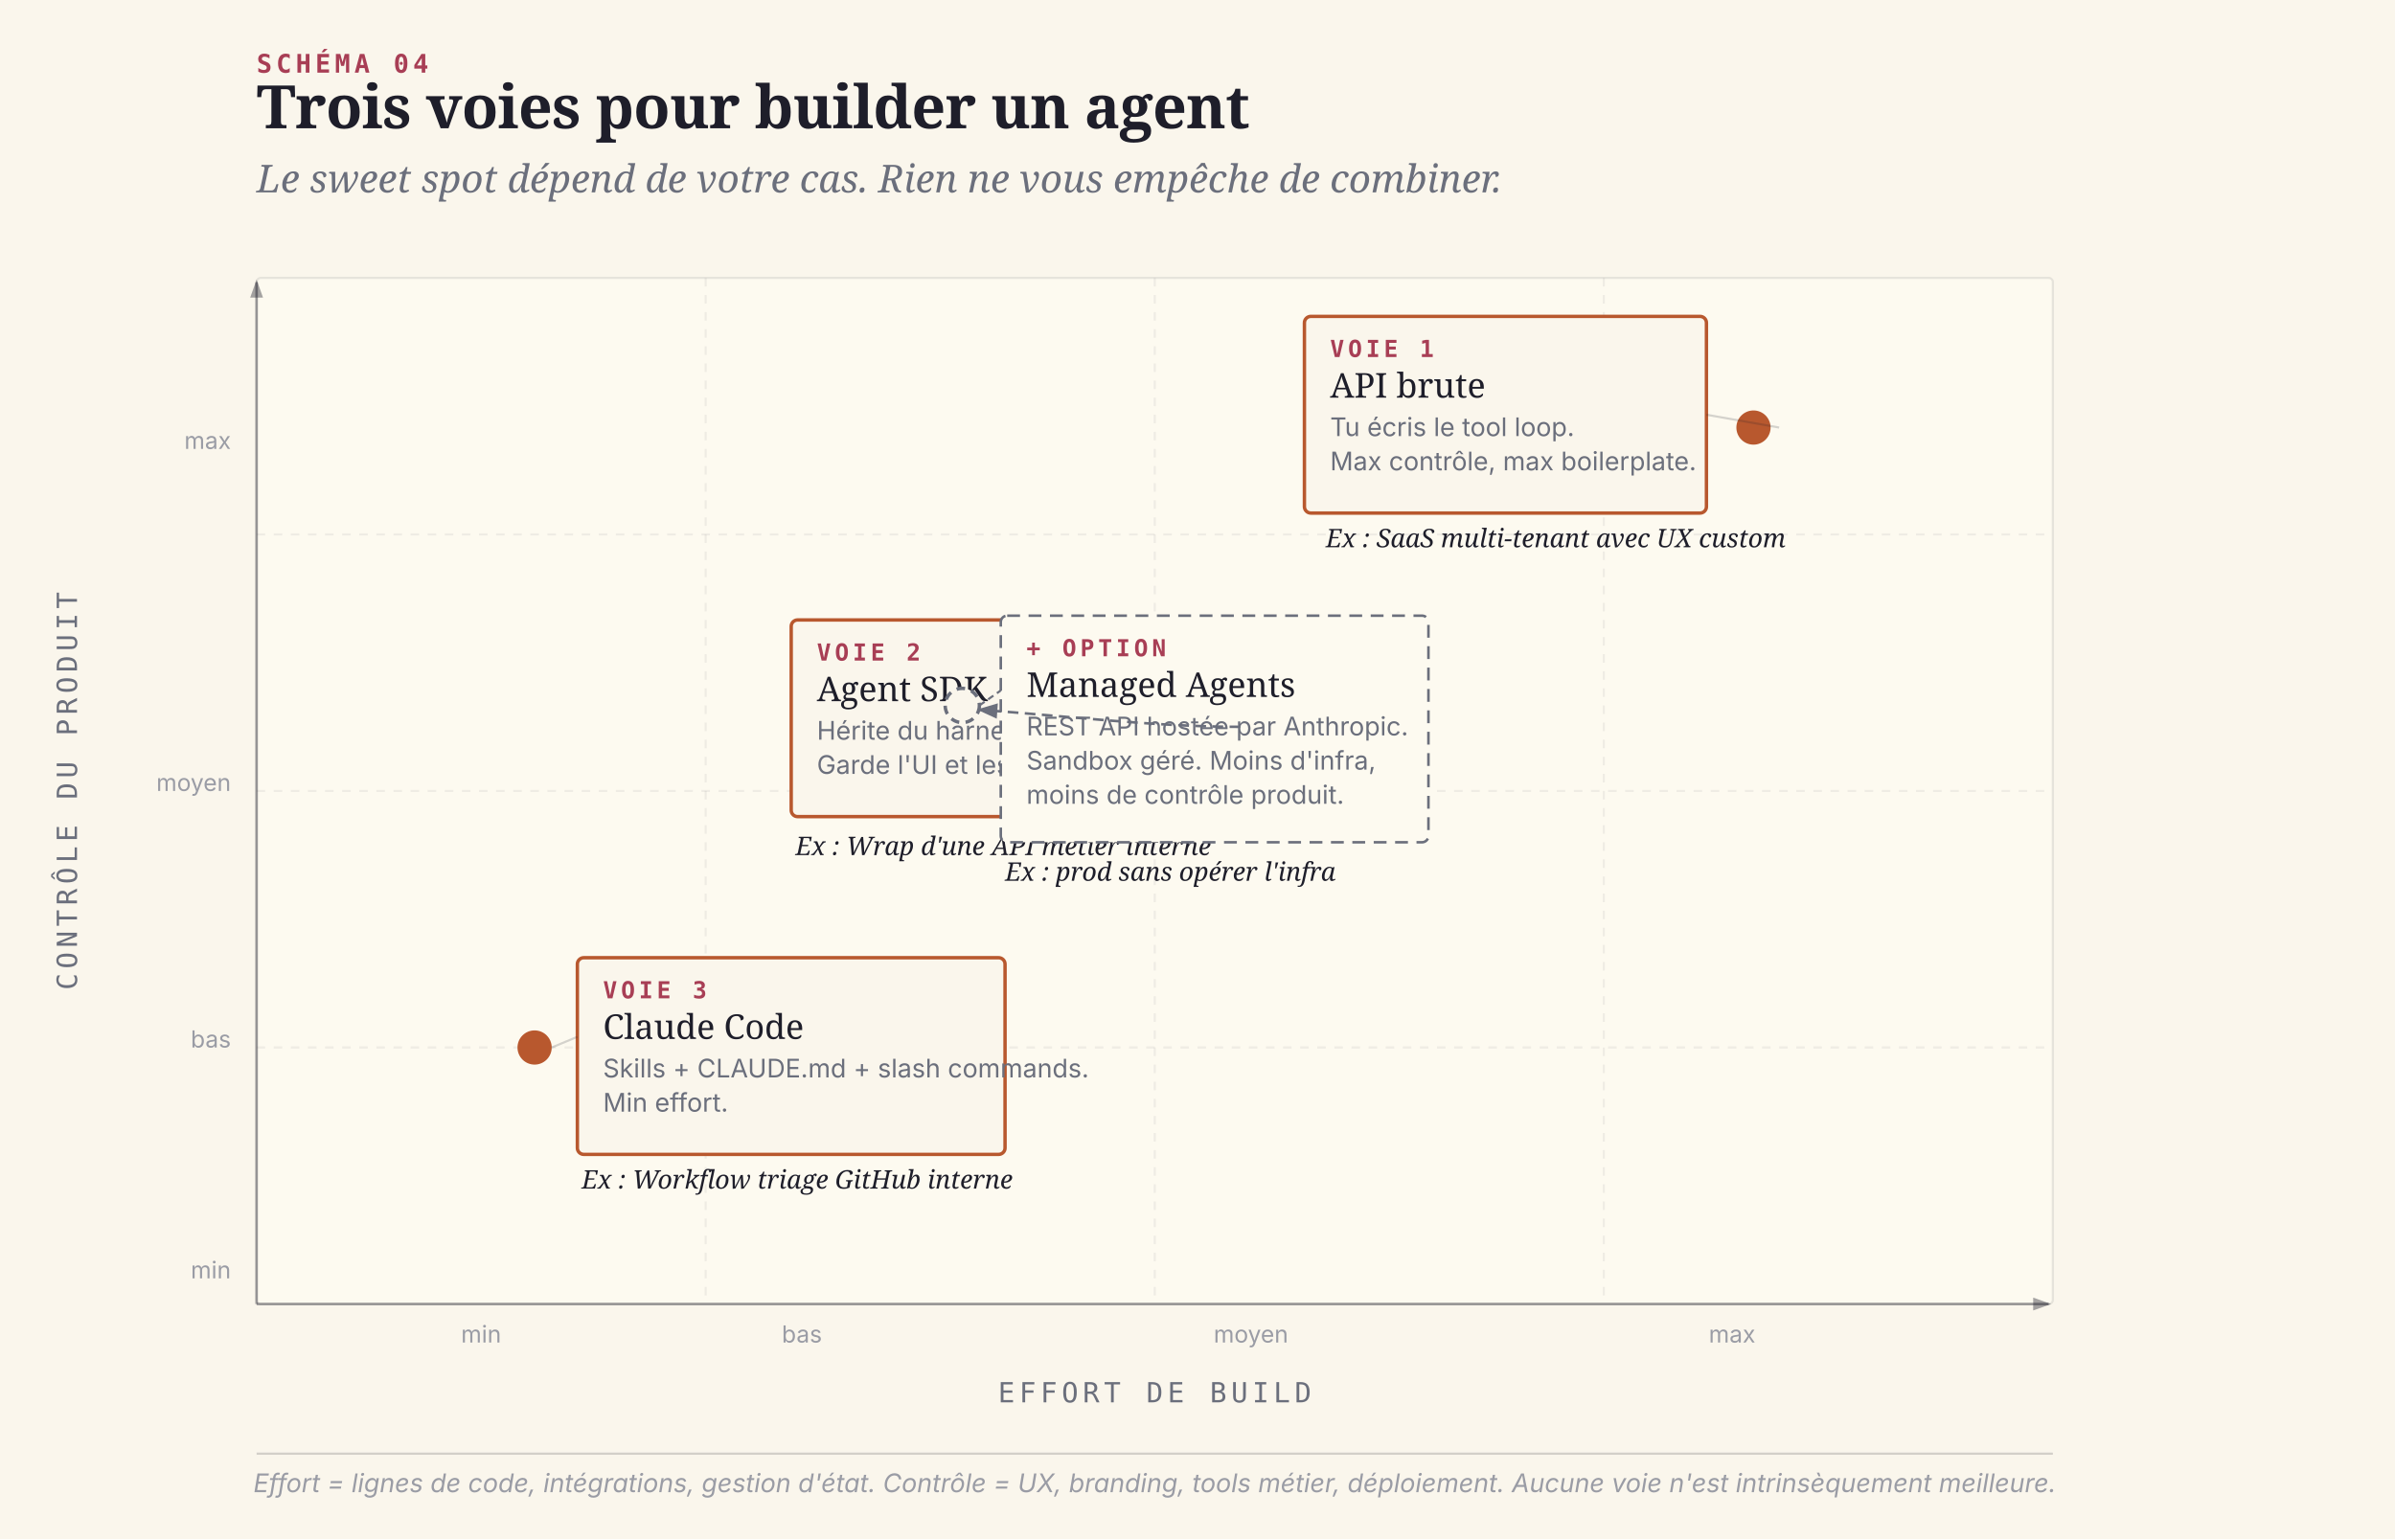
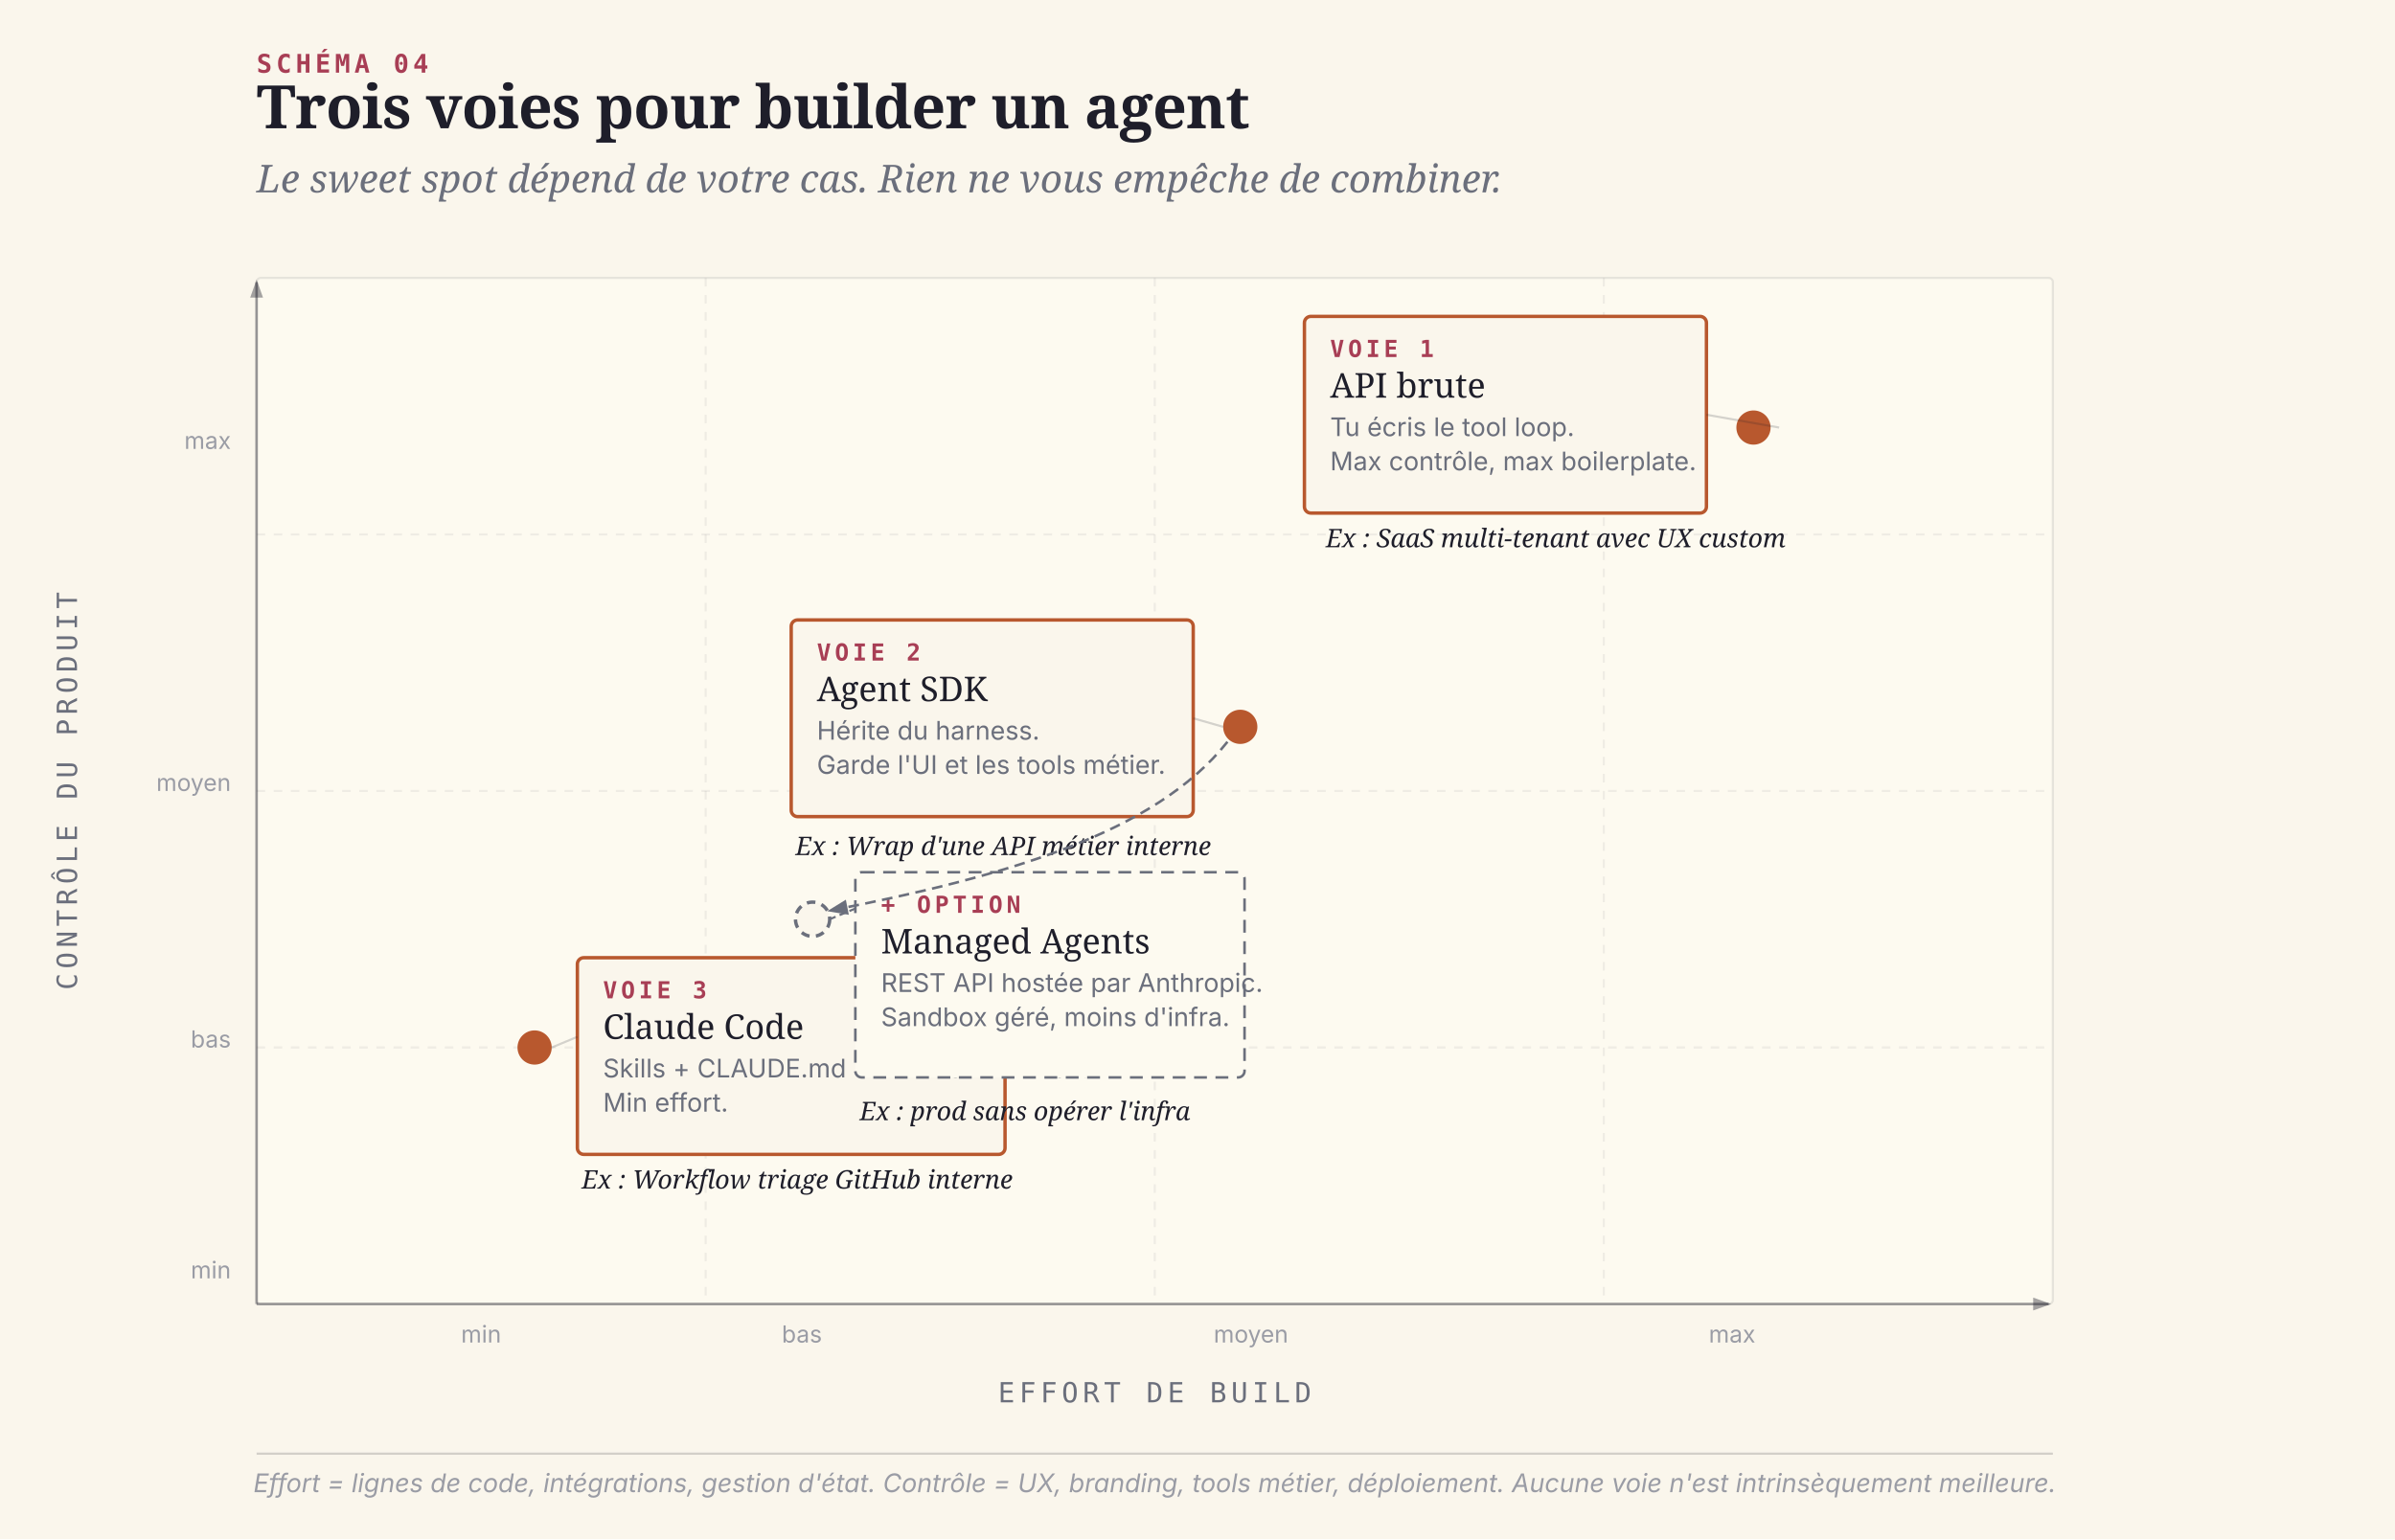
<svg xmlns="http://www.w3.org/2000/svg" viewBox="0 0 1120 720" preserveAspectRatio="xMidYMid meet" role="img" aria-labelledby="title-04">
  <defs>
    <style>
      .serif{font-family:'Fraunces',serif}
      .sans{font-family:'Inter',sans-serif}
      .mono{font-family:'JetBrains Mono',monospace;letter-spacing:0.04em}
      .title{font:600 28px/1.1 'Fraunces',serif;letter-spacing:-0.01em;fill:#1e1e2a}
      .subtitle{font:400 italic 18px/1.3 'Fraunces',serif;fill:#6b6f7c}
      .axis-label{font:500 13px/1.2 'JetBrains Mono',monospace;letter-spacing:0.16em;fill:#6b6f7c}
      .axis-tick{font:400 11px/1 'Inter',sans-serif;fill:#9a9ca5}
      .point-tag{font:600 11px/1 'JetBrains Mono',monospace;letter-spacing:0.16em;fill:#a83e55}
      .point-title{font:500 16px/1.2 'Fraunces',serif;fill:#1e1e2a}
      .point-annot{font:400 12px/1.4 'Inter',sans-serif;fill:#6b6f7c}
      .usecase{font:400 italic 12px/1.3 'Fraunces',serif;fill:#1e1e2a}
      .caption{font:400 italic 12px/1.4 'Inter',sans-serif;fill:#9a9ca5}
      .marker{font:600 12px/1 'JetBrains Mono',monospace;letter-spacing:0.16em;fill:#a83e55}
      .frame{fill:#fdfaf0;stroke:rgba(30,30,44,0.10);stroke-width:1}
      .axis{stroke:rgba(30,30,44,0.4);stroke-width:1.2;fill:none}
      .grid{stroke:rgba(30,30,44,0.06);stroke-width:1;fill:none;stroke-dasharray:4,4}
      .point-bg{fill:#faf6ec;stroke:#b8582e;stroke-width:1.6}
      .point-dot{fill:#b8582e}
      .rule{stroke:rgba(30,30,44,0.18);stroke-width:1;fill:none}
      .arrow{stroke:#6b6f7c;stroke-width:1.2;fill:none;stroke-dasharray:5,3;marker-end:url(#arrowhead-gray)}
      .managed-frame{fill:none;stroke:#a83e55;stroke-width:1.2;stroke-dasharray:6,4}
      .managed-bg{fill:#fdfaf0}
    </style>
    <marker id="arrowhead-gray" markerWidth="8" markerHeight="6" refX="7" refY="3" orient="auto">
      <path d="M0,0 L0,6 L8,3 z" fill="#6b6f7c" />
    </marker>
    <marker id="arrowhead-axis" markerWidth="7" markerHeight="5" refX="6" refY="2.5" orient="auto">
      <path d="M0,0 L0,5 L7,2.5 z" fill="rgba(30,30,44,0.4)" />
    </marker>
  </defs>
  <rect width="1120" height="720" fill="#faf6ec" />
  <text x="120" y="34" class="marker">SCHÉMA 04</text>
  <text x="120" y="60" class="title">Trois voies pour builder un agent</text>
  <text x="120" y="90" class="subtitle">Le sweet spot dépend de votre cas. Rien ne vous empêche de combiner.</text>
  <rect x="120" y="130" width="840" height="480" rx="2" class="frame" />
  <line x1="330" y1="130" x2="330" y2="610" class="grid" />
  <line x1="540" y1="130" x2="540" y2="610" class="grid" />
  <line x1="750" y1="130" x2="750" y2="610" class="grid" />
  <line x1="120" y1="250" x2="960" y2="250" class="grid" />
  <line x1="120" y1="370" x2="960" y2="370" class="grid" />
  <line x1="120" y1="490" x2="960" y2="490" class="grid" />
  <line x1="120" y1="610" x2="958" y2="610" class="axis" marker-end="url(#arrowhead-axis)" />
  <line x1="120" y1="610" x2="120" y2="132" class="axis" marker-end="url(#arrowhead-axis)" />
  <text x="225" y="628" class="axis-tick" text-anchor="middle">min</text>
  <text x="375" y="628" class="axis-tick" text-anchor="middle">bas</text>
  <text x="585" y="628" class="axis-tick" text-anchor="middle">moyen</text>
  <text x="810" y="628" class="axis-tick" text-anchor="middle">max</text>
  <text x="108" y="598" class="axis-tick" text-anchor="end">min</text>
  <text x="108" y="490" class="axis-tick" text-anchor="end">bas</text>
  <text x="108" y="370" class="axis-tick" text-anchor="end">moyen</text>
  <text x="108" y="210" class="axis-tick" text-anchor="end">max</text>
  <text x="540" y="656" class="axis-label" text-anchor="middle">EFFORT DE BUILD</text>
  <text x="36" y="370" class="axis-label" text-anchor="middle" transform="rotate(-90, 36, 370)">CONTRÔLE DU PRODUIT</text>
  <circle cx="820" cy="200" r="8" class="point-dot" />
  <rect x="610" y="148" width="188" height="92" rx="3" class="point-bg" />
  <text x="622" y="167" class="point-tag">VOIE 1</text>
  <text x="622" y="186" class="point-title">API brute</text>
  <text x="622" y="204" class="point-annot">Tu écris le tool loop.</text>
  <text x="622" y="220" class="point-annot">Max contrôle, max boilerplate.</text>
  <line x1="798" y1="194" x2="832" y2="200" class="rule" />
  <text x="620" y="256" class="usecase">Ex : SaaS multi-tenant avec UX custom</text>
  <circle cx="580" cy="340" r="8" class="point-dot" />
  <rect x="370" y="290" width="188" height="92" rx="3" class="point-bg" />
  <text x="382" y="309" class="point-tag">VOIE 2</text>
  <text x="382" y="328" class="point-title">Agent SDK</text>
  <text x="382" y="346" class="point-annot">Hérite du harness.</text>
  <text x="382" y="362" class="point-annot">Garde l'UI et les tools métier.</text>
  <line x1="558" y1="336" x2="572" y2="340" class="rule" />
  <text x="372" y="400" class="usecase">Ex : Wrap d'une API métier interne</text>
  <circle cx="250" cy="490" r="8" class="point-dot" />
  <rect x="270" y="448" width="200" height="92" rx="3" class="point-bg" />
  <text x="282" y="467" class="point-tag">VOIE 3</text>
  <text x="282" y="486" class="point-title">Claude Code</text>
  <text x="282" y="504" class="point-annot">Skills + CLAUDE.md + slash commands.</text>
  <text x="282" y="520" class="point-annot">Min effort.</text>
  <line x1="258" y1="490" x2="270" y2="485" class="rule" />
  <text x="272" y="556" class="usecase">Ex : Workflow triage GitHub interne</text>
-   <circle cx="450" cy="330" r="8" fill="#faf6ec" stroke="#6b6f7c" stroke-width="1.6" stroke-dasharray="4 3" />
-   <rect x="468" y="288" width="200" height="106" rx="3" fill="#fdfaf0" stroke="#6b6f7c" stroke-width="1.2" stroke-dasharray="6 4" />
-   <text x="480" y="307" class="point-tag" fill="#6b6f7c">+ OPTION</text>
-   <text x="480" y="326" class="point-title">Managed Agents</text>
-   <text x="480" y="344" class="point-annot">REST API hostée par Anthropic.</text>
-   <text x="480" y="360" class="point-annot">Sandbox géré. Moins d'infra,</text>
-   <text x="480" y="376" class="point-annot">moins de contrôle produit.</text>
-   <line x1="458" y1="330" x2="468" y2="323" stroke="#6b6f7c" stroke-width="1" stroke-dasharray="3 2" />
-   <text x="470" y="412" class="usecase">Ex : prod sans opérer l'infra</text>
-   <path d="M 580,340 C 540,340 500,335 458,332" class="arrow" />
+   <circle cx="380" cy="430" r="8" fill="#faf6ec" stroke="#6b6f7c" stroke-width="1.6" stroke-dasharray="4 3" />
+   <rect x="400" y="408" width="182" height="96" rx="3" fill="#fdfaf0" stroke="#6b6f7c" stroke-width="1.2" stroke-dasharray="6 4" />
+   <text x="412" y="427" class="point-tag" fill="#6b6f7c">+ OPTION</text>
+   <text x="412" y="446" class="point-title">Managed Agents</text>
+   <text x="412" y="464" class="point-annot">REST API hostée par Anthropic.</text>
+   <text x="412" y="480" class="point-annot">Sandbox géré, moins d'infra.</text>
+   <line x1="388" y1="430" x2="400" y2="425" stroke="#6b6f7c" stroke-width="1" stroke-dasharray="3 2" />
+   <text x="402" y="524" class="usecase">Ex : prod sans opérer l'infra</text>
+   <path d="M 574,347 C 540,390 470,410 388,426" class="arrow" />
  <line x1="120" y1="680" x2="960" y2="680" class="rule" />
  <text x="540" y="698" class="caption" text-anchor="middle">Effort = lignes de code, intégrations, gestion d'état. Contrôle = UX, branding, tools métier, déploiement. Aucune voie n'est intrinsèquement meilleure.</text>
</svg>
